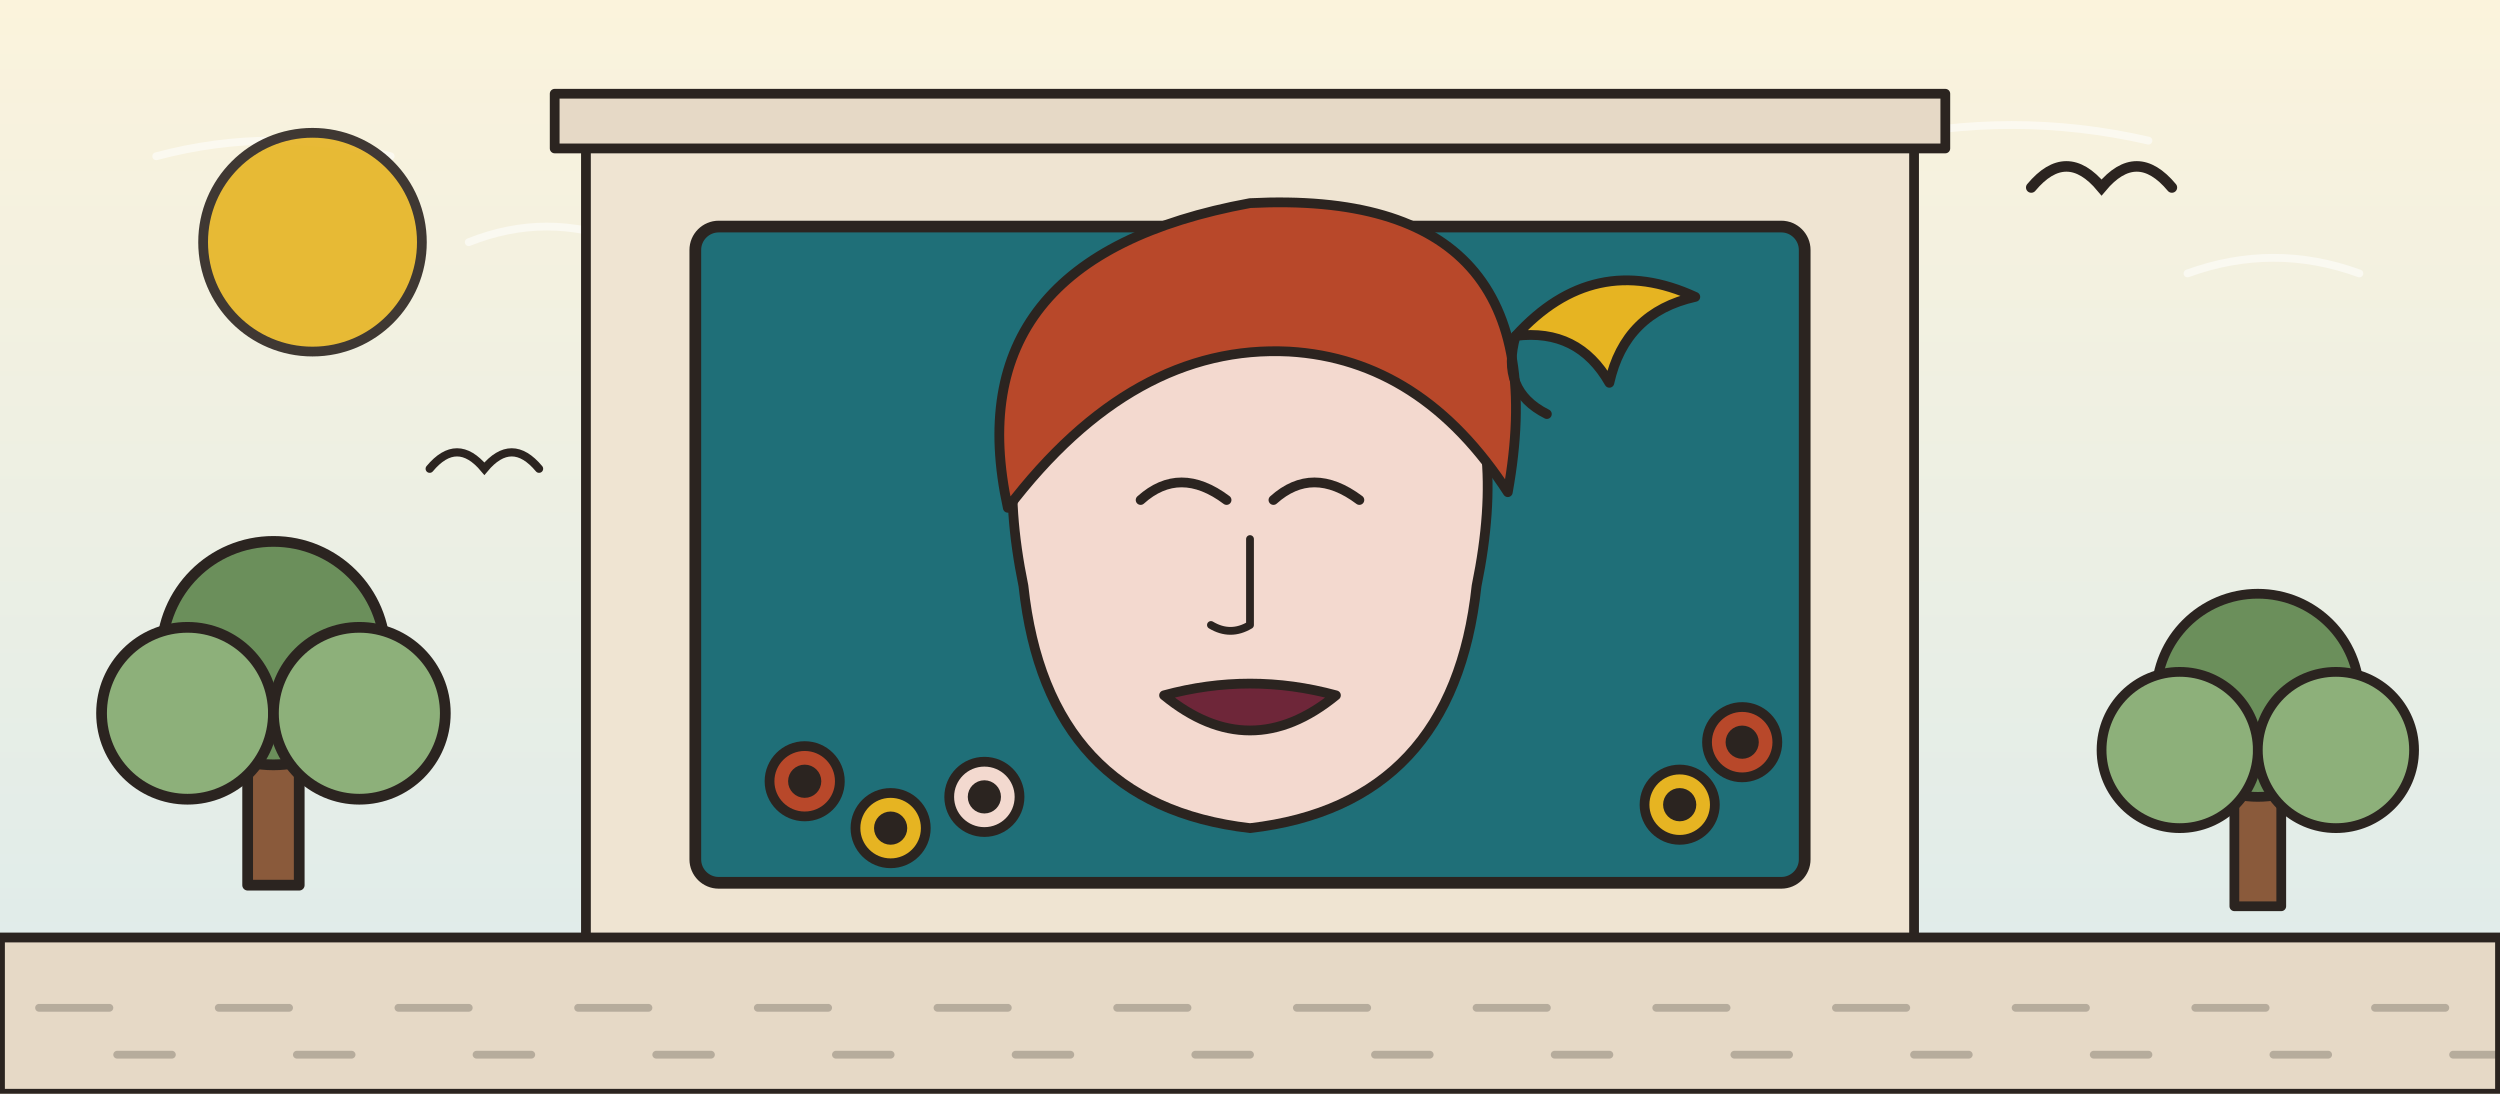
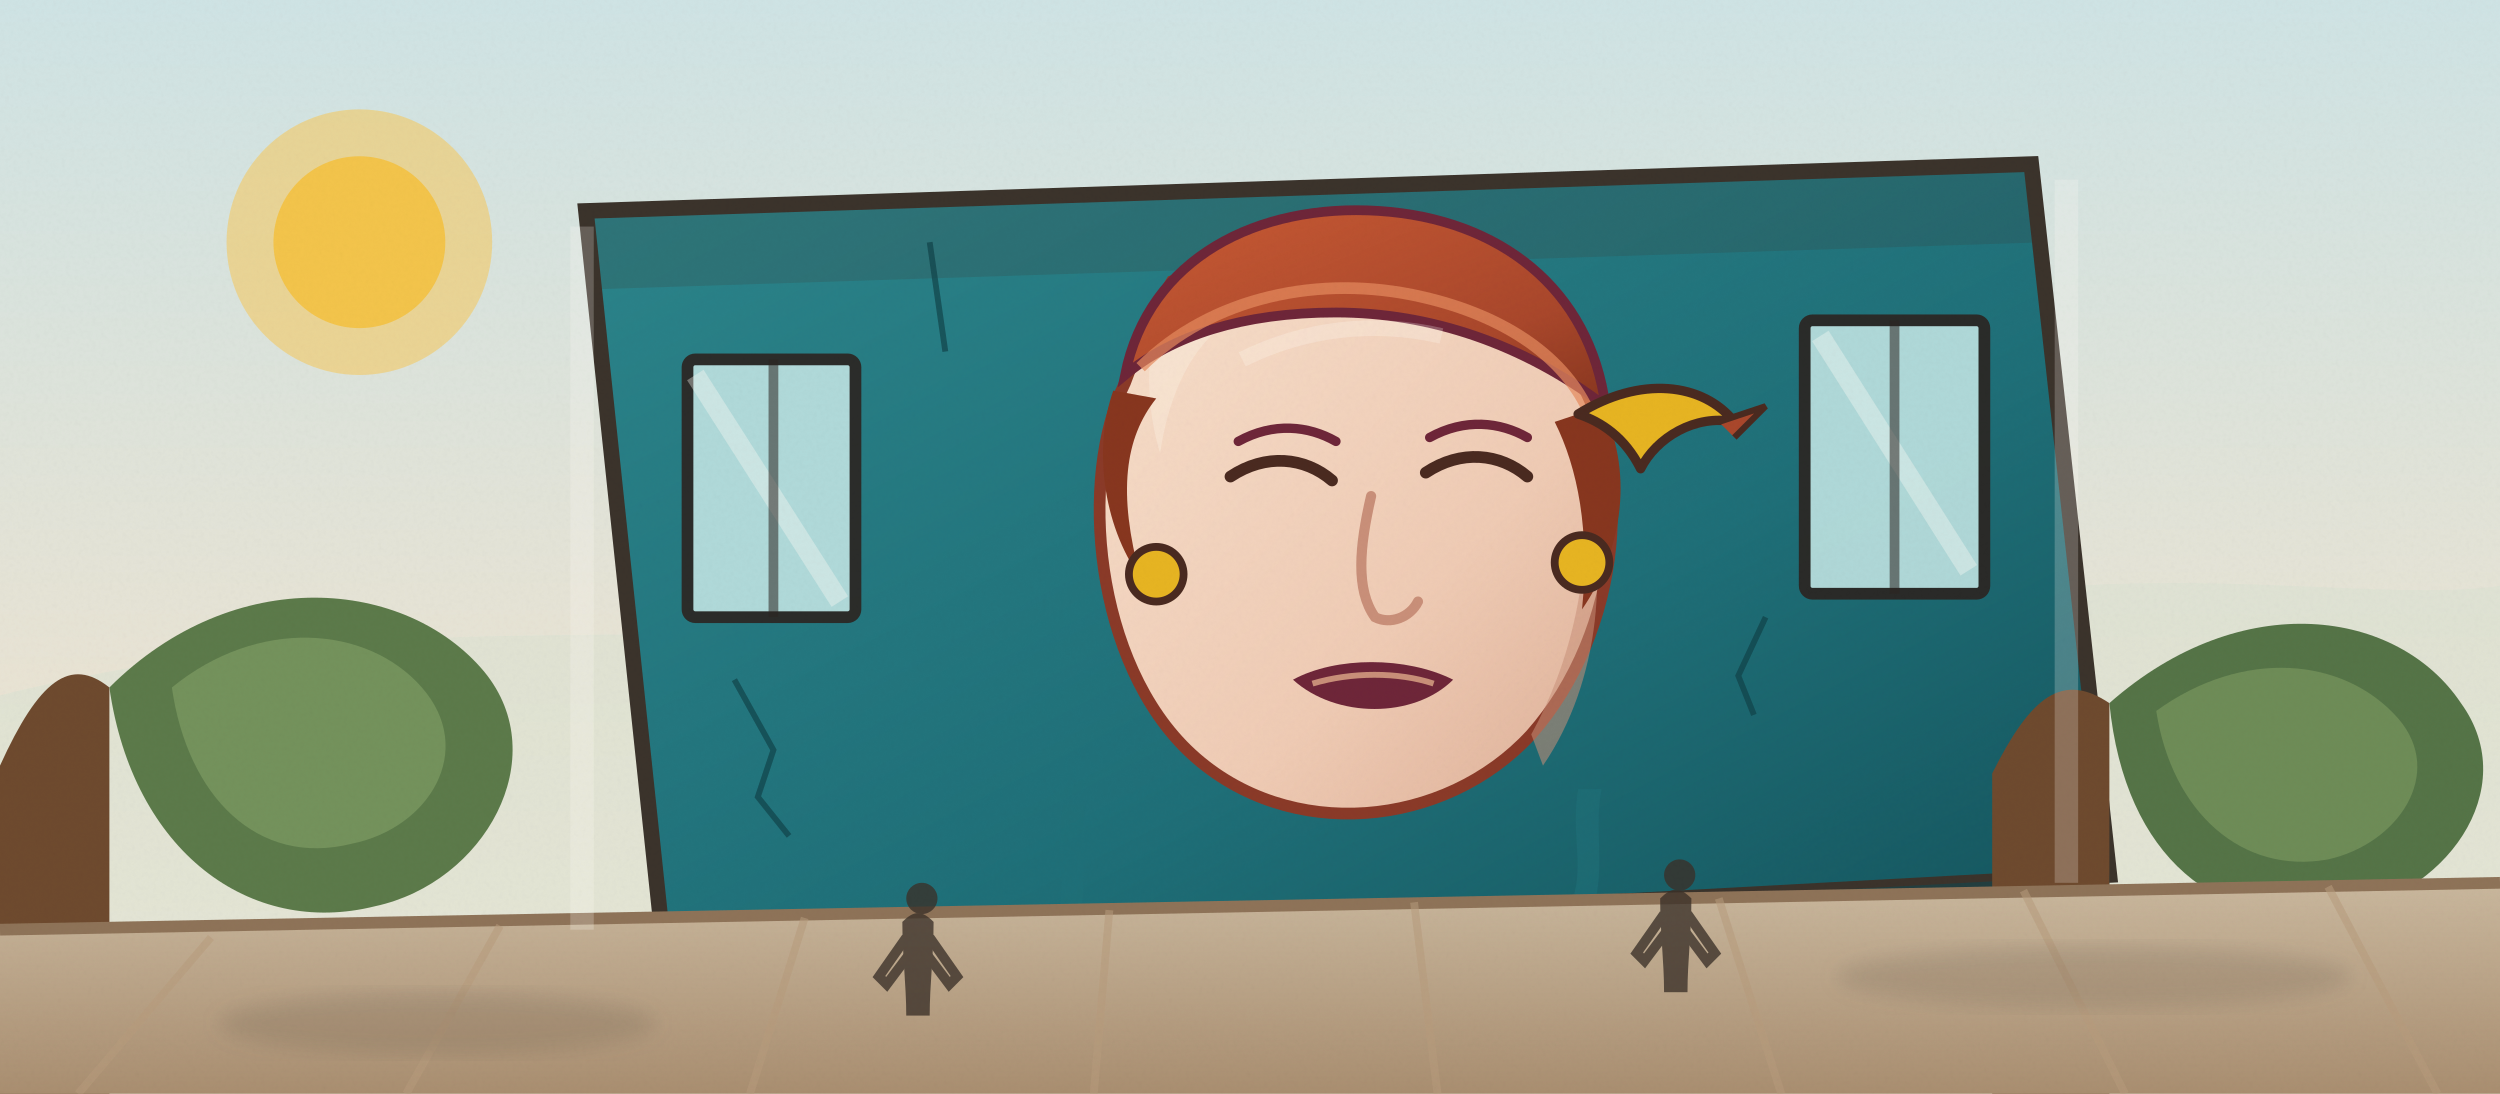
- <svg xmlns="http://www.w3.org/2000/svg" viewBox="0 0 640 280" preserveAspectRatio="xMidYMid slice" role="img" aria-label="Муралы Ваке">
+ <svg xmlns="http://www.w3.org/2000/svg" viewBox="0 0 640 280" preserveAspectRatio="xMidYMid slice" role="img" aria-label="Ваке: муралы на Чавчавадзе и Чиковани">
  <defs>
    <linearGradient id="sky" x1="0" y1="0" x2="0" y2="1">
-       <stop offset="0" stop-color="#FBF3DC" />
-       <stop offset="1" stop-color="#DCEBEC" />
+       <stop offset="0" stop-color="#CFE3E4" />
+       <stop offset=".62" stop-color="#E8E3D4" />
+       <stop offset="1" stop-color="#F6EBDC" />
    </linearGradient>
+     <linearGradient id="wall" x1="0" y1="0" x2="1" y2="1">
+       <stop offset="0" stop-color="#2C858B" />
+       <stop offset=".6" stop-color="#1F6F78" />
+       <stop offset="1" stop-color="#15545C" />
+     </linearGradient>
+     <linearGradient id="skin" x1="0" y1="0" x2="1" y2="1">
+       <stop offset="0" stop-color="#F7DFCB" />
+       <stop offset=".62" stop-color="#EFCBB4" />
+       <stop offset="1" stop-color="#DCAE96" />
+     </linearGradient>
+     <linearGradient id="scarf" x1="0" y1="0" x2="1" y2="1">
+       <stop offset="0" stop-color="#C85A34" />
+       <stop offset=".7" stop-color="#A9472B" />
+       <stop offset="1" stop-color="#87361F" />
+     </linearGradient>
+     <linearGradient id="road" x1="0" y1="0" x2="0" y2="1">
+       <stop offset="0" stop-color="#C9B79D" />
+       <stop offset="1" stop-color="#A98E70" />
+     </linearGradient>
+     <filter id="soft">
+       <feGaussianBlur stdDeviation="2.4" />
+     </filter>
+     <filter id="grain">
+       <feTurbulence type="fractalNoise" baseFrequency=".9" numOctaves="2" seed="8" stitchTiles="stitch" />
+       <feColorMatrix type="saturate" values="0" />
+       <feComponentTransfer>
+         <feFuncA type="table" tableValues="0 .09" />
+       </feComponentTransfer>
+     </filter>
  </defs>
  <rect width="640" height="280" fill="url(#sky)" />
-   <g stroke="#fff" stroke-opacity=".55" stroke-width="2" stroke-linecap="round" fill="none">
-     <path d="M40 40 q30.0 -8 60 0" />
-     <path d="M120 62 q20.0 -8 40 0" />
-     <path d="M480 36 q35.0 -8 70 0" />
-     <path d="M560 70 q22.0 -8 44 0" />
-     <path d="M300 28 q25.0 -8 50 0" />
-     <path d="M250 52 q15.0 -8 30 0" />
+   <path d="M0 178 C96 154 172 168 252 158 C342 147 420 164 508 152 C566 145 610 154 640 150 L640 280 L0 280Z" fill="#DCE2D3" opacity=".65" />
+   <circle cx="92" cy="62" r="34" fill="#F5C95A" opacity=".55" />
+   <circle cx="92" cy="62" r="22" fill="#F3C44B" />
+   <g>
+     <path d="M150 54 L520 42 L540 224 L170 244Z" fill="url(#wall)" stroke="#3B332B" stroke-width="4" />
+     <path d="M150 54 L520 42 L524 62 L154 74Z" fill="#3B332B" opacity=".18" />
+     <path d="M170 244 L540 224 L540 246 L170 266Z" fill="#12464C" opacity=".6" />
+     <g fill="#BFE3E2" stroke="#2B2420" stroke-width="3" opacity=".9">
+       <rect x="176" y="92" width="43" height="66" rx="2" />
+       <rect x="462" y="82" width="46" height="70" rx="2" />
+     </g>
+     <path d="M178 96 L215 154 M466 86 L504 146" stroke="#FFFBF5" stroke-width="5" opacity=".35" />
+     <path d="M198 92 V158 M485 82 V152" stroke="#2B2420" stroke-width="2.5" opacity=".55" />
+     <path d="M300 72 C336 60 380 64 401 92 C420 118 415 162 392 188 C370 212 330 216 305 193 C280 170 276 122 288 98 C291 90 295 80 300 72Z" fill="url(#skin)" stroke="#8A3A28" stroke-width="3" />
+     <path d="M300 72 C324 64 356 64 377 76 C356 72 328 76 310 86 C304 92 299 102 297 116 C292 100 294 82 300 72Z" fill="#F9E7D7" opacity=".6" />
+     <path d="M392 188 C402 170 408 146 405 122 C412 144 410 174 395 196Z" fill="#C98F79" opacity=".55" />
+     <path d="M288 96 C294 66 322 52 353 54 C384 56 407 74 411 104 C390 88 366 80 342 80 C318 80 300 86 288 96Z" fill="url(#scarf)" stroke="#6E2639" stroke-width="2.5" />
+     <path d="M292 94 C310 76 338 70 364 76 C386 81 401 92 407 106" fill="none" stroke="#E58A5E" stroke-width="3" opacity=".7" />
+     <path d="M285 100 C280 114 282 134 292 148 C286 126 288 112 296 102Z" fill="#87361F" />
+     <path d="M410 104 C418 120 416 140 405 156 C407 136 404 120 398 108Z" fill="#87361F" />
+     <path d="M315 122 C324 116 334 117 341 123" fill="none" stroke="#4A2A20" stroke-width="3" stroke-linecap="round" />
+     <path d="M365 121 C374 115 384 116 391 122" fill="none" stroke="#4A2A20" stroke-width="3" stroke-linecap="round" />
+     <path d="M317 113 C326 108 335 109 342 113" fill="none" stroke="#6E2639" stroke-width="2.4" stroke-linecap="round" />
+     <path d="M366 112 C375 107 384 108 391 112" fill="none" stroke="#6E2639" stroke-width="2.4" stroke-linecap="round" />
+     <path d="M351 127 C348 140 347 151 352 158 C356 160 361 158 363 154" fill="none" stroke="#C98F79" stroke-width="2.6" stroke-linecap="round" />
+     <path d="M331 174 C342 168 360 168 372 174 C362 184 342 184 331 174Z" fill="#6E2639" />
+     <path d="M336 175 C346 172 358 172 367 175" fill="none" stroke="#C98F79" stroke-width="1.5" />
+     <circle cx="296" cy="147" r="7" fill="#E6B422" stroke="#4A2A20" stroke-width="2" />
+     <circle cx="405" cy="144" r="7" fill="#E6B422" stroke="#4A2A20" stroke-width="2" />
+     <path d="M318 92 C334 84 352 82 369 86" fill="none" stroke="#FFFBF5" stroke-width="4" opacity=".25" />
+     <path d="M404 106 C420 96 436 98 444 108 C434 106 424 112 420 120 C416 112 410 108 404 106Z" fill="#E6B422" stroke="#4A2A20" stroke-width="2.4" stroke-linejoin="round" />
+     <path d="M440 108 L452 104 L444 112" fill="#A9472B" stroke="#4A2A20" stroke-width="1.6" />
+     <g fill="none" stroke="#0F3F45" stroke-width="1.5" opacity=".65">
+       <path d="M188 174 l10 18 l-4 12 l8 10" />
+       <path d="M452 158 l-7 15 l4 10" />
+       <path d="M238 62 l4 28" />
+     </g>
+     <g fill="#1F6F78" opacity=".6">
+       <path d="M272 206 C270 218 274 226 270 236 L276 236 C279 226 276 216 278 206Z" />
+       <path d="M404 202 C402 214 406 222 402 232 L408 232 C411 222 408 212 410 202Z" />
+     </g>
  </g>
-   <circle cx="80" cy="62" r="28" fill="#E6B422" opacity=".9" stroke="#2B2420" stroke-width="2.5" />
-   <g transform="translate(70 176) scale(1.1)" stroke="#2B2420" stroke-width="2.5" stroke-linejoin="round">
-     <rect x="-6" y="0" width="12" height="46" fill="#8a5a3b" />
-     <circle cx="0" cy="-8" r="26" fill="#6B8F5B" />
-     <circle cx="-20" cy="6" r="20" fill="#8DB07A" />
-     <circle cx="20" cy="6" r="20" fill="#8DB07A" />
+   <g>
+     <path d="M0 280 L0 196 C10 174 18 168 28 176 L28 280Z" fill="#6E4A2E" />
+     <path d="M28 176 C60 144 104 148 124 172 C142 194 124 226 96 232 C64 240 34 218 28 176Z" fill="#5C7A4A" />
+     <path d="M44 176 C66 158 94 160 108 176 C122 192 110 212 90 216 C66 222 48 204 44 176Z" fill="#74925C" />
+     <path d="M510 280 L510 198 C520 178 528 172 540 180 L540 280Z" fill="#6E4A2E" />
+     <path d="M540 180 C574 150 614 156 630 180 C646 202 626 230 598 234 C568 238 544 220 540 180Z" fill="#557447" />
+     <path d="M552 182 C574 166 600 168 614 184 C626 198 614 216 596 220 C574 224 556 208 552 182Z" fill="#6E8C57" />
+     <path d="M0 238 L640 226 L640 280 L0 280Z" fill="url(#road)" />
+     <path d="M0 238 L640 226" stroke="#8E7358" stroke-width="3" />
+     <path d="M20 280 L54 240 M104 280 L128 237 M192 280 L206 235 M280 280 L284 233 M368 280 L362 231 M456 280 L440 230 M544 280 L518 228 M624 280 L596 227" stroke="#B79B7C" stroke-width="2" opacity=".55" />
+     <ellipse cx="112" cy="262" rx="56" ry="8" fill="#3B332B" opacity=".13" filter="url(#soft)" />
+     <ellipse cx="536" cy="250" rx="66" ry="8" fill="#3B332B" opacity=".13" filter="url(#soft)" />
  </g>
-   <g transform="translate(578 186) scale(1.0)" stroke="#2B2420" stroke-width="2.5" stroke-linejoin="round">
-     <rect x="-6" y="0" width="12" height="46" fill="#8a5a3b" />
-     <circle cx="0" cy="-8" r="26" fill="#6B8F5B" />
-     <circle cx="-20" cy="6" r="20" fill="#8DB07A" />
-     <circle cx="20" cy="6" r="20" fill="#8DB07A" />
+   <g fill="#3A3028" opacity=".78">
+     <circle cx="236" cy="230" r="4" />
+     <path d="M231 236 C231 245 232 252 232 260 L238 260 C238 252 239 245 239 236 C236 233 234 233 231 236Z" />
+     <path d="M232 240 L225 250 L227 252 L233 244 M238 240 L245 250 L243 252 L237 244" fill="none" stroke="#3A3028" stroke-width="2.5" />
+     <circle cx="430" cy="224" r="4" />
+     <path d="M425 230 C425 239 426 246 426 254 L432 254 C432 246 433 239 433 230 C430 227 428 227 425 230Z" />
+     <path d="M426 234 L419 244 L421 246 L427 238 M432 234 L439 244 L437 246 L431 238" fill="none" stroke="#3A3028" stroke-width="2.5" />
  </g>
-   <g stroke="#2B2420" stroke-width="2.5" stroke-linejoin="round">
-     <rect x="150" y="32" width="340" height="210" fill="#EFE4D2" />
-     <rect x="142" y="24" width="356" height="14" fill="#E6D9C6" />
+   <g fill="#FFFBF5" opacity=".22">
+     <rect x="146" y="58" width="6" height="180" />
+     <rect x="526" y="46" width="6" height="180" />
  </g>
-   <rect x="178" y="58" width="284" height="168" rx="6" fill="#1F6F78" stroke="#2B2420" stroke-width="3" />
-   <g stroke="#2B2420" stroke-width="2.5" stroke-linejoin="round" stroke-linecap="round">
-     <path d="M262 150 q-16 -78 58 -84 q74 6 58 84 q-6 56 -58 62 q-52 -6 -58 -62z" fill="#F3D9CF" />
-     <path d="M258 130 q-14 -64 62 -78 q80 -4 66 74 q-22 -34 -56 -36 q-40 -2 -72 40z" fill="#B8482A" />
-     <path d="M292 128 q10 -9 22 0 M326 128 q10 -9 22 0" fill="none" />
-     <path d="M320 138 v22 q-5 3 -10 0" fill="none" stroke-width="2" />
-     <path d="M298 178 q22 18 44 0 q-22 -6 -44 0z" fill="#6E2639" />
-     <path d="M388 86 q20 -22 46 -10 q-18 4 -22 22 q-8 -14 -24 -12z" fill="#E6B422" />
-     <path d="M388 86 q-4 14 8 20" fill="none" />
-     <circle cx="206" cy="200" r="9" fill="#B8482A" />
-     <circle cx="206" cy="200" r="3" fill="#2B2420" />
-     <circle cx="228" cy="212" r="9" fill="#E6B422" />
-     <circle cx="228" cy="212" r="3" fill="#2B2420" />
-     <circle cx="252" cy="204" r="9" fill="#F3D9CF" />
-     <circle cx="252" cy="204" r="3" fill="#2B2420" />
-     <circle cx="430" cy="206" r="9" fill="#E6B422" />
-     <circle cx="430" cy="206" r="3" fill="#2B2420" />
-     <circle cx="446" cy="190" r="9" fill="#B8482A" />
-     <circle cx="446" cy="190" r="3" fill="#2B2420" />
-   </g>
-   <path d="M0 240 H640 V280 H0Z" fill="#E6D9C6" stroke="#2B2420" stroke-width="2.5" />
-   <g fill="none" stroke="#2B2420" stroke-opacity=".25" stroke-width="2" stroke-linecap="round">
-     <path d="M10 258 h18 M30 270 h14" />
-     <path d="M56 258 h18 M76 270 h14" />
-     <path d="M102 258 h18 M122 270 h14" />
-     <path d="M148 258 h18 M168 270 h14" />
-     <path d="M194 258 h18 M214 270 h14" />
-     <path d="M240 258 h18 M260 270 h14" />
-     <path d="M286 258 h18 M306 270 h14" />
-     <path d="M332 258 h18 M352 270 h14" />
-     <path d="M378 258 h18 M398 270 h14" />
-     <path d="M424 258 h18 M444 270 h14" />
-     <path d="M470 258 h18 M490 270 h14" />
-     <path d="M516 258 h18 M536 270 h14" />
-     <path d="M562 258 h18 M582 270 h14" />
-     <path d="M608 258 h18 M628 270 h14" />
-   </g>
-   <path transform="translate(520 48) scale(0.9)" d="M0 0 q10 -12 20 0 q10 -12 20 0" fill="none" stroke="#2B2420" stroke-width="3" stroke-linecap="round" />
-   <path transform="translate(110 120) scale(0.7)" d="M0 0 q10 -12 20 0 q10 -12 20 0" fill="none" stroke="#2B2420" stroke-width="3" stroke-linecap="round" />
+   <rect width="640" height="280" filter="url(#grain)" opacity=".5" style="mix-blend-mode:multiply" />
</svg>
